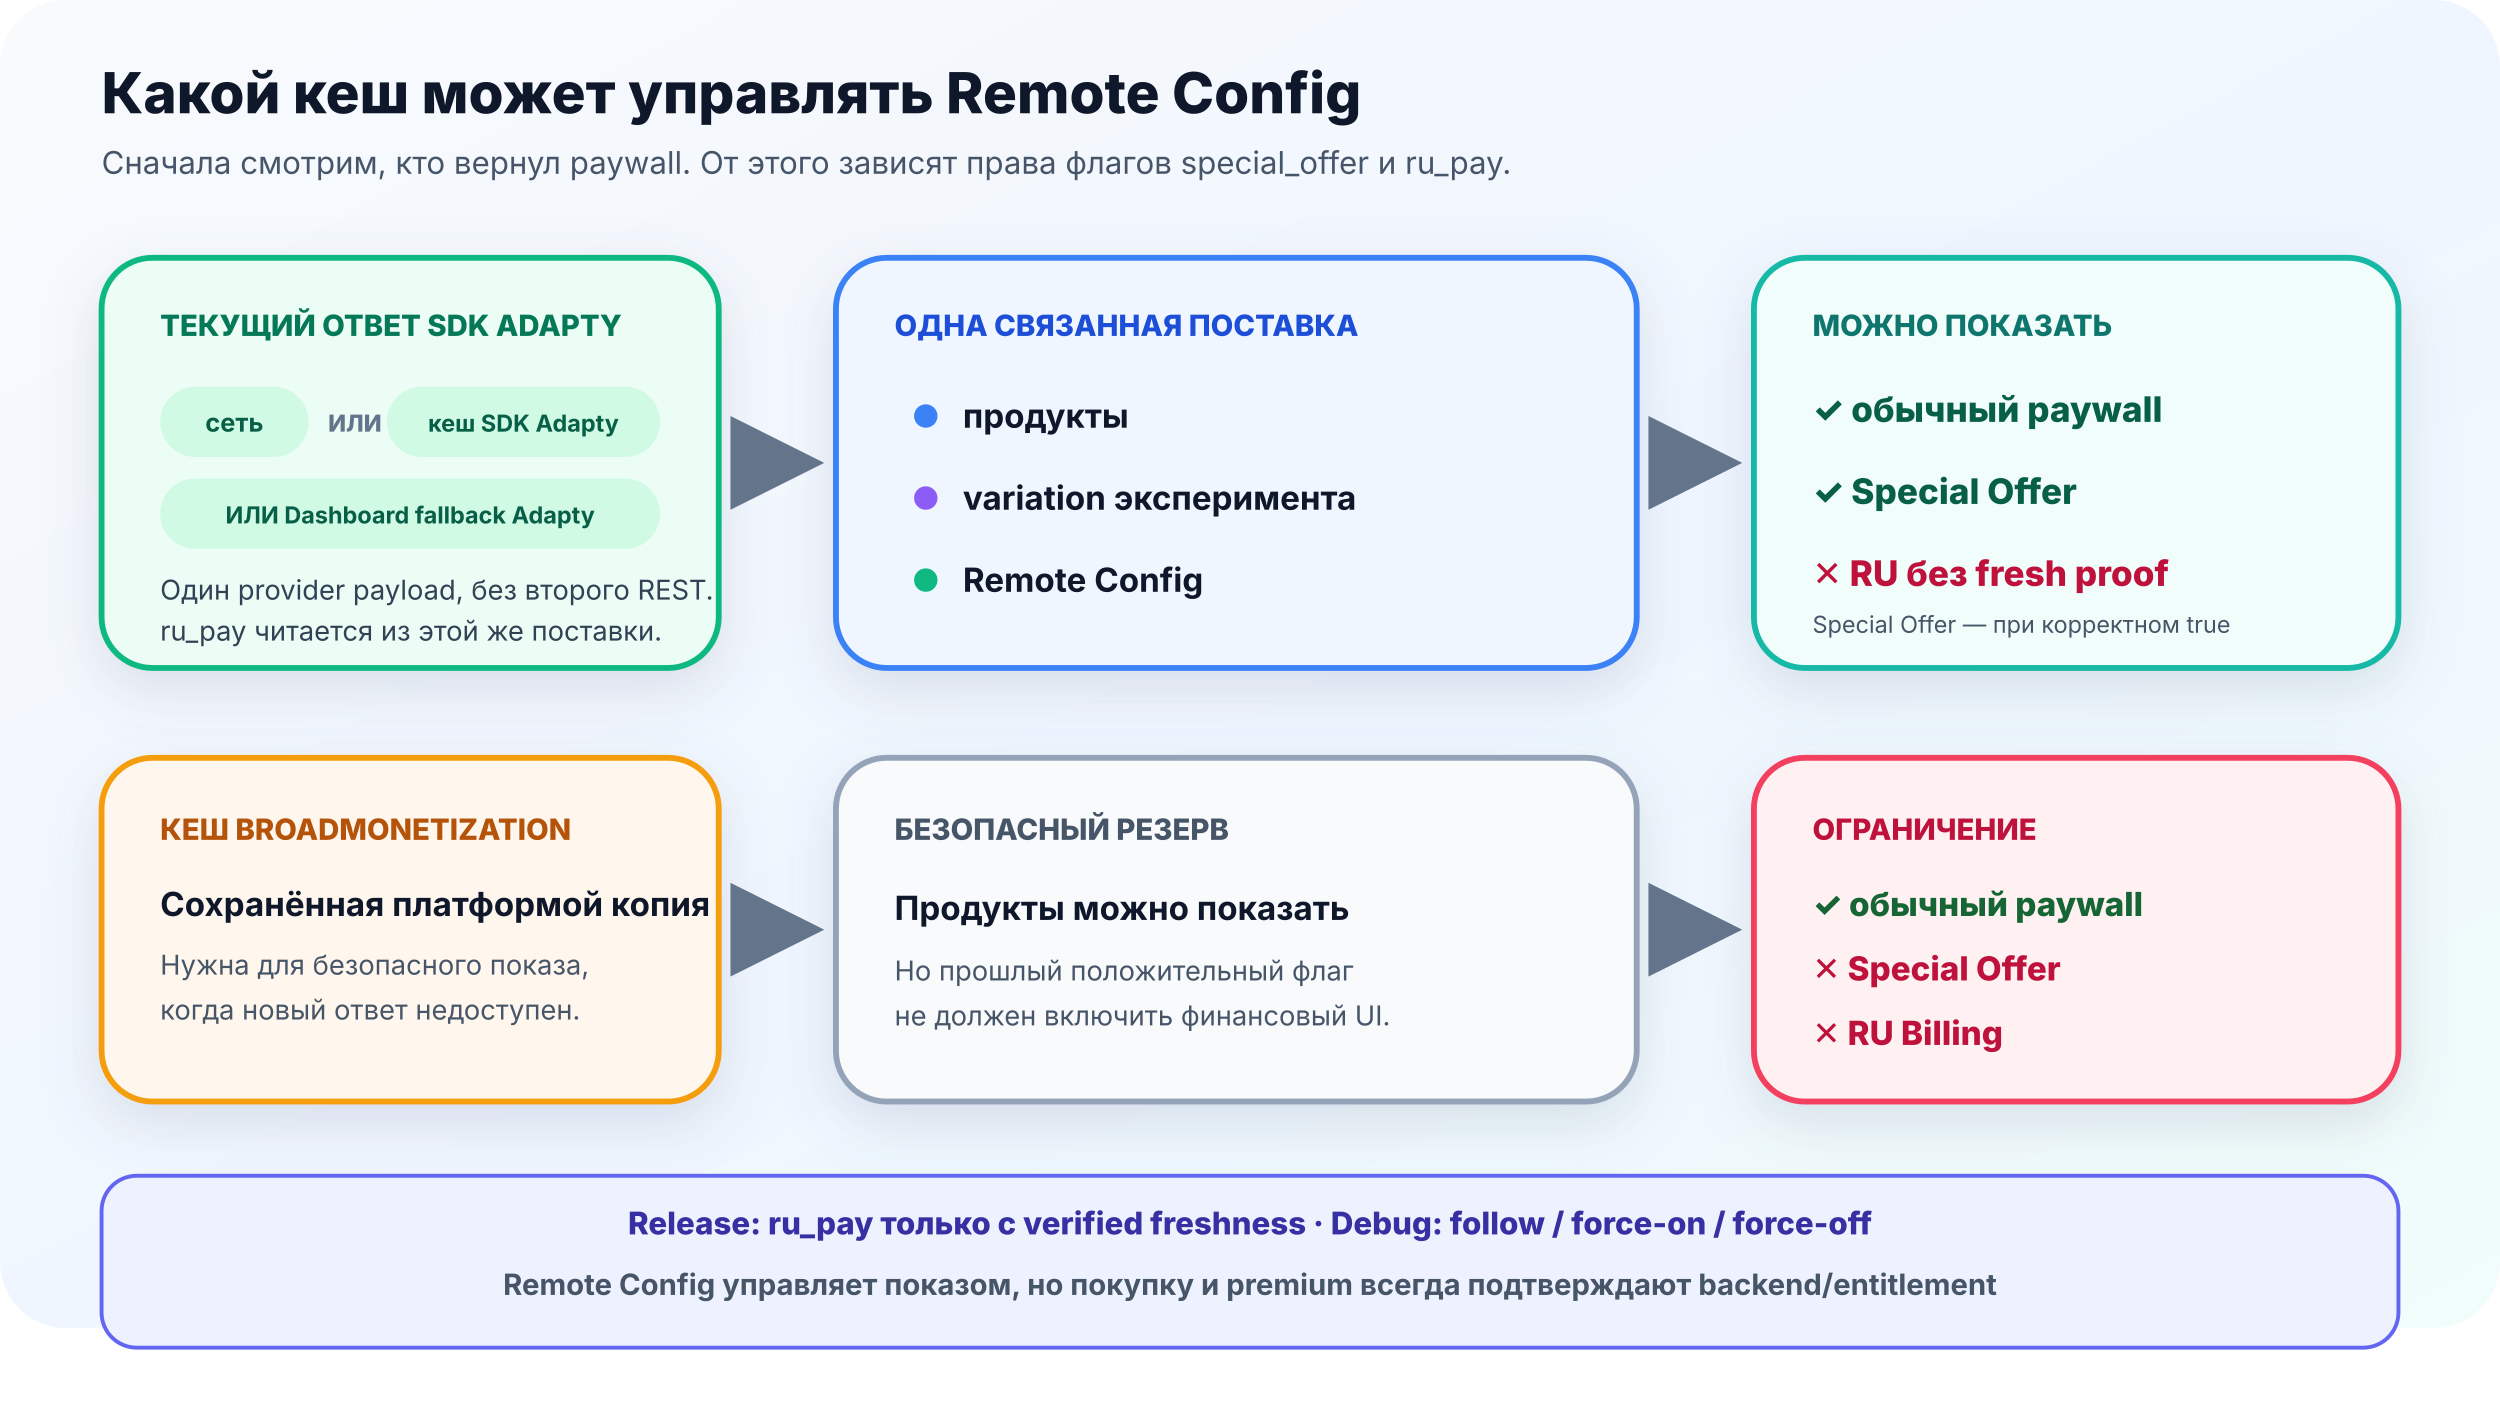
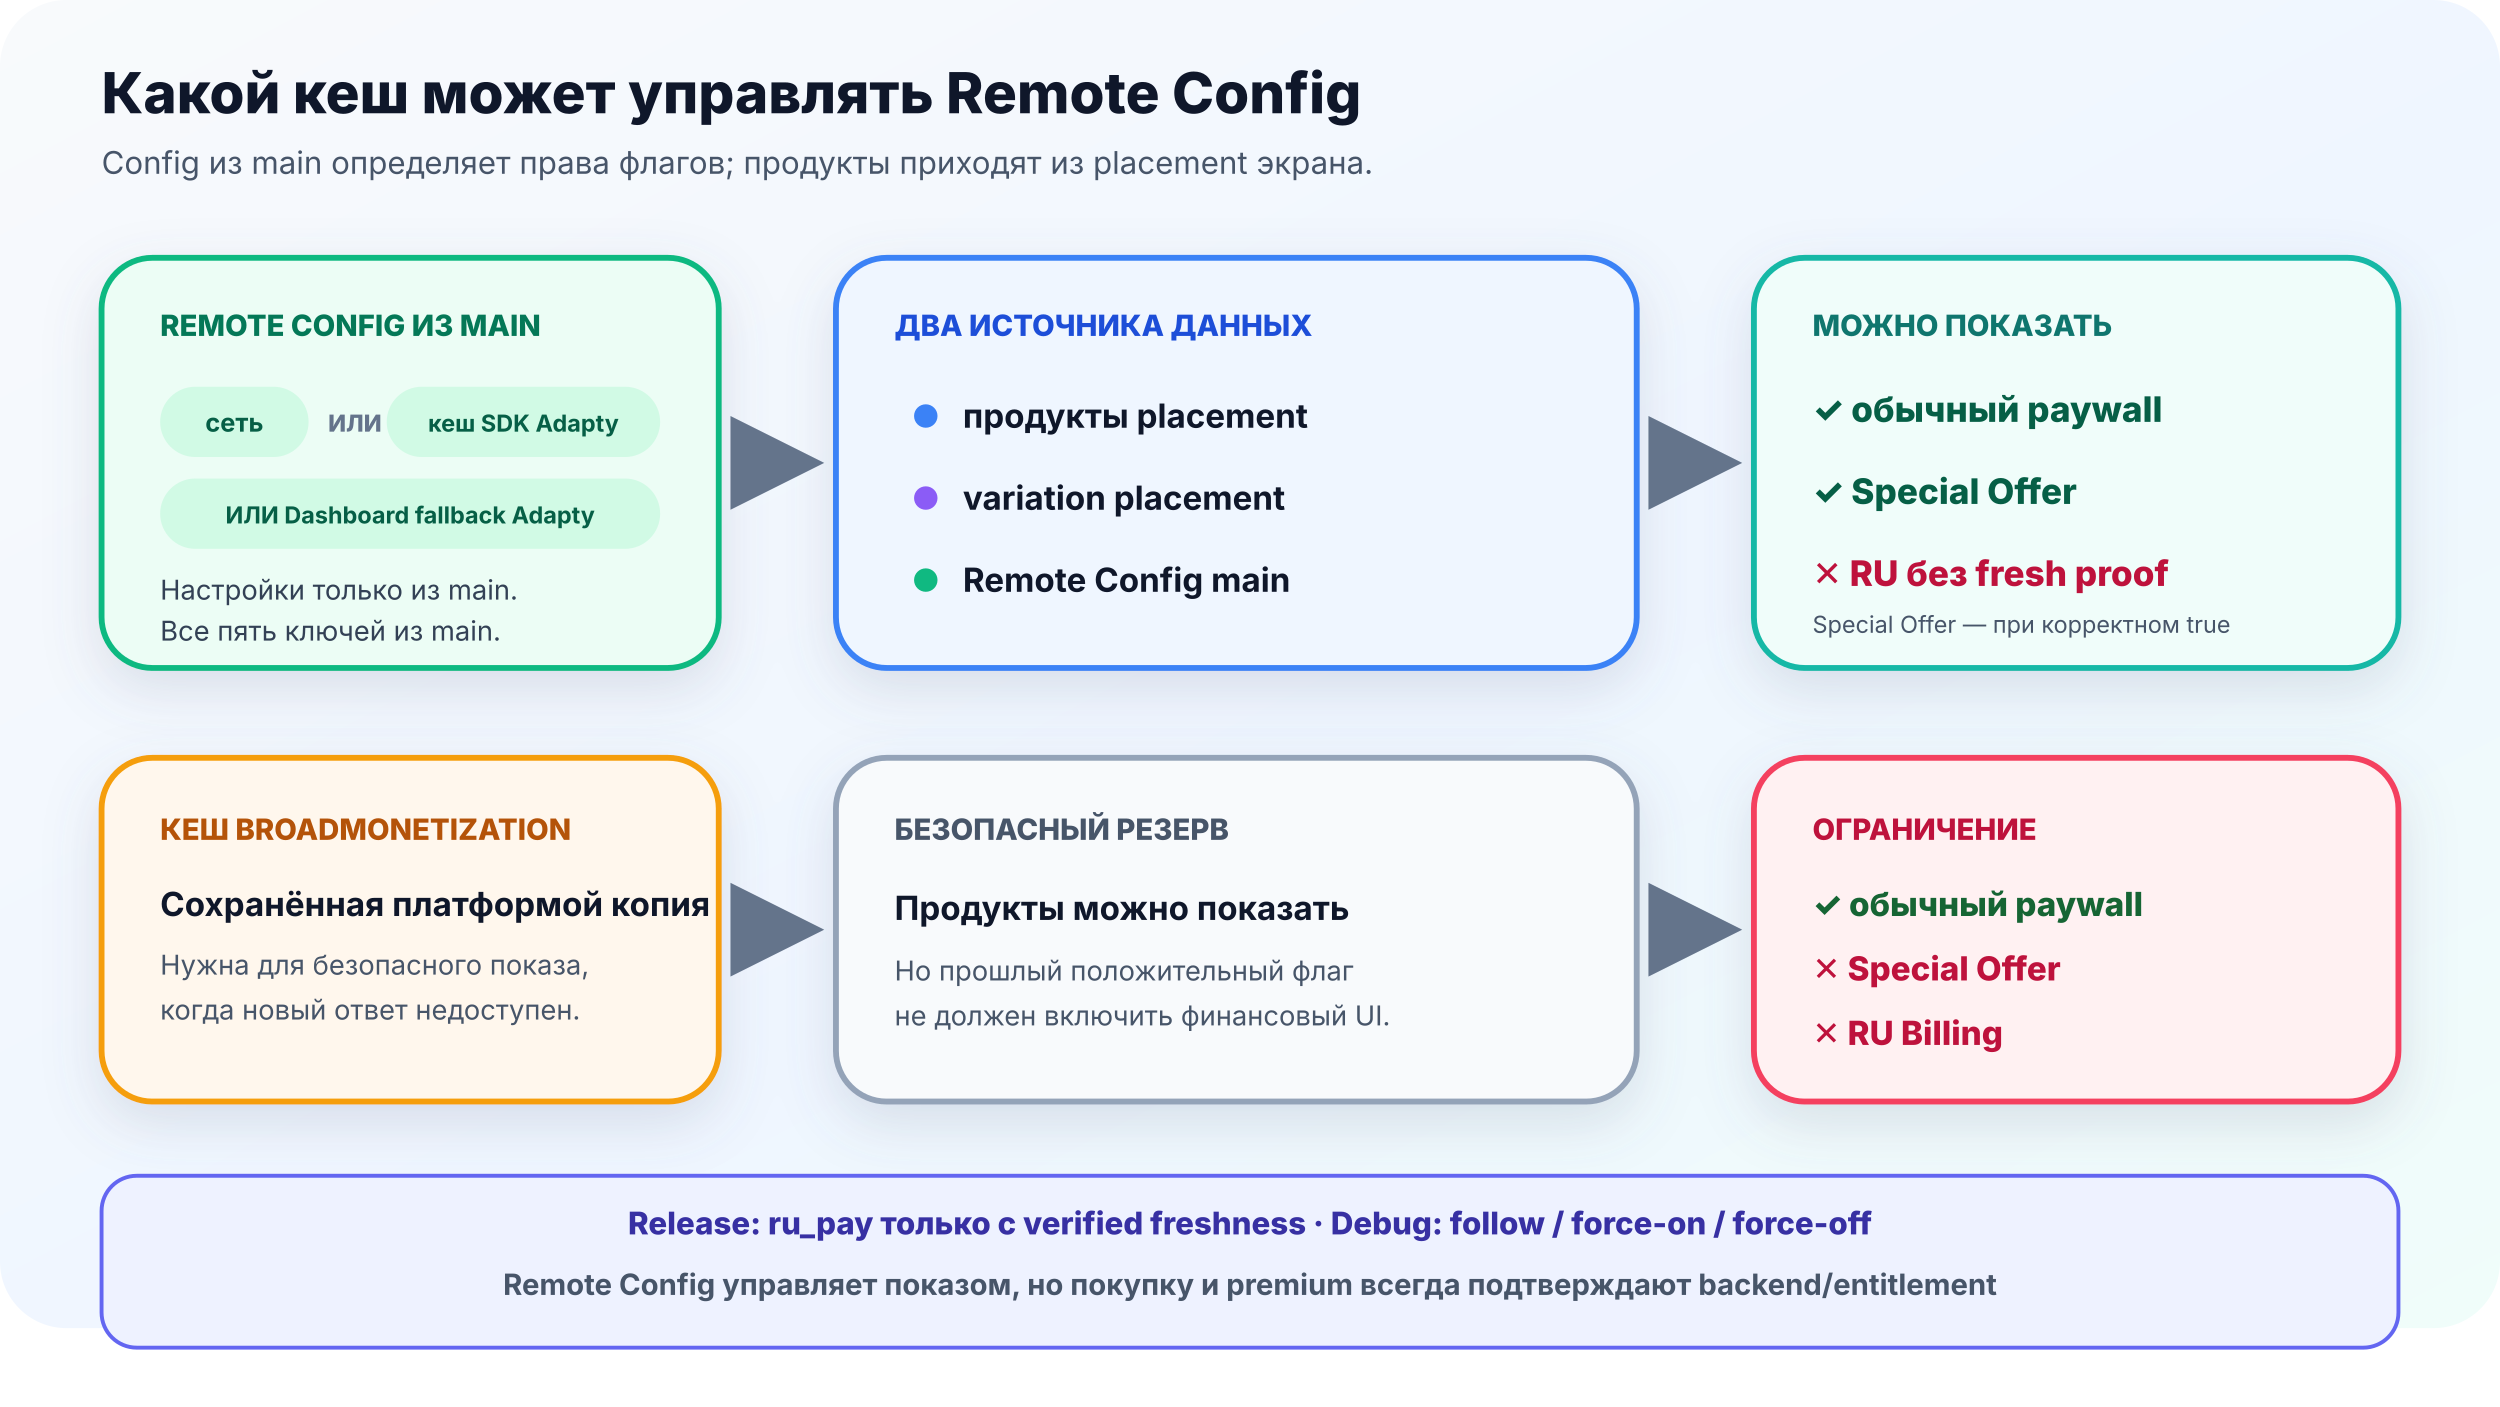
<svg xmlns="http://www.w3.org/2000/svg" width="1280" height="720" viewBox="0 0 1280 720" role="img" aria-labelledby="title description">
  <defs>
    <linearGradient id="background" x1="0" y1="0" x2="1" y2="1">
      <stop offset="0" stop-color="#F8FAFC" />
      <stop offset="0.55" stop-color="#EFF6FF" />
      <stop offset="1" stop-color="#F0FDFA" />
    </linearGradient>
    <filter id="shadow" x="-20%" y="-25%" width="140%" height="160%">
      <feDropShadow dx="0" dy="10" stdDeviation="14" flood-color="#64748B" flood-opacity="0.18" />
    </filter>
    <marker id="arrow" markerWidth="12" markerHeight="12" refX="10" refY="6" orient="auto">
      <path d="M0,0 L12,6 L0,12 Z" fill="#64748B" />
    </marker>
  </defs>
  <rect width="1280" height="680" rx="34" fill="url(#background)" />
  <text x="52" y="58" fill="#0F172A" font-family="-apple-system,BlinkMacSystemFont,Segoe UI,sans-serif" font-size="29" font-weight="800">Какой кеш может управлять Remote Config</text>
-   <text x="52" y="89" fill="#475569" font-family="-apple-system,BlinkMacSystemFont,Segoe UI,sans-serif" font-size="16">Сначала смотрим, кто вернул paywall. От этого зависят права флагов special_offer и ru_pay.</text>
+   <text x="52" y="89" fill="#475569" font-family="-apple-system,BlinkMacSystemFont,Segoe UI,sans-serif" font-size="16">Config из main определяет права флагов; продукты приходят из placement экрана.</text>
  <g filter="url(#shadow)">
    <rect x="52" y="132" width="316" height="210" rx="26" fill="#ECFDF5" stroke="#10B981" stroke-width="3" />
    <rect x="428" y="132" width="410" height="210" rx="26" fill="#EFF6FF" stroke="#3B82F6" stroke-width="3" />
    <rect x="898" y="132" width="330" height="210" rx="26" fill="#F0FDFA" stroke="#14B8A6" stroke-width="3" />
  </g>
-   <text x="82" y="172" fill="#047857" font-family="-apple-system,BlinkMacSystemFont,Segoe UI,sans-serif" font-size="15" font-weight="800">ТЕКУЩИЙ ОТВЕТ SDK ADAPTY</text>
+   <text x="82" y="172" fill="#047857" font-family="-apple-system,BlinkMacSystemFont,Segoe UI,sans-serif" font-size="15" font-weight="800">REMOTE CONFIG ИЗ MAIN</text>
  <rect x="82" y="198" width="76" height="36" rx="18" fill="#D1FAE5" />
  <text x="120" y="221" text-anchor="middle" fill="#065F46" font-family="-apple-system,BlinkMacSystemFont,Segoe UI,sans-serif" font-size="13" font-weight="700">сеть</text>
  <text x="168" y="221" fill="#64748B" font-family="-apple-system,BlinkMacSystemFont,Segoe UI,sans-serif" font-size="12" font-weight="800">ИЛИ</text>
  <rect x="198" y="198" width="140" height="36" rx="18" fill="#D1FAE5" />
  <text x="268" y="221" text-anchor="middle" fill="#065F46" font-family="-apple-system,BlinkMacSystemFont,Segoe UI,sans-serif" font-size="12" font-weight="700">кеш SDK Adapty</text>
  <rect x="82" y="245" width="256" height="36" rx="18" fill="#D1FAE5" />
  <text x="210" y="268" text-anchor="middle" fill="#065F46" font-family="-apple-system,BlinkMacSystemFont,Segoe UI,sans-serif" font-size="12" font-weight="700">ИЛИ Dashboard fallback Adapty</text>
-   <text x="82" y="307" fill="#334155" font-family="-apple-system,BlinkMacSystemFont,Segoe UI,sans-serif" font-size="14">Один provider payload, без второго REST.</text>
-   <text x="82" y="328" fill="#334155" font-family="-apple-system,BlinkMacSystemFont,Segoe UI,sans-serif" font-size="14">ru_pay читается из этой же поставки.</text>
+   <text x="82" y="307" fill="#334155" font-family="-apple-system,BlinkMacSystemFont,Segoe UI,sans-serif" font-size="14">Настройки только из main.</text>
+   <text x="82" y="328" fill="#334155" font-family="-apple-system,BlinkMacSystemFont,Segoe UI,sans-serif" font-size="14">Все пять ключей из main.</text>
  <line x1="380" y1="237" x2="414" y2="237" stroke="#64748B" stroke-width="4" marker-end="url(#arrow)" />
-   <text x="458" y="172" fill="#1D4ED8" font-family="-apple-system,BlinkMacSystemFont,Segoe UI,sans-serif" font-size="15" font-weight="800">ОДНА СВЯЗАННАЯ ПОСТАВКА</text>
+   <text x="458" y="172" fill="#1D4ED8" font-family="-apple-system,BlinkMacSystemFont,Segoe UI,sans-serif" font-size="15" font-weight="800">ДВА ИСТОЧНИКА ДАННЫХ</text>
  <circle cx="474" cy="213" r="6" fill="#3B82F6" />
-   <text x="493" y="219" fill="#0F172A" font-family="-apple-system,BlinkMacSystemFont,Segoe UI,sans-serif" font-size="17" font-weight="700">продукты</text>
+   <text x="493" y="219" fill="#0F172A" font-family="-apple-system,BlinkMacSystemFont,Segoe UI,sans-serif" font-size="17" font-weight="700">продукты placement</text>
  <circle cx="474" cy="255" r="6" fill="#8B5CF6" />
-   <text x="493" y="261" fill="#0F172A" font-family="-apple-system,BlinkMacSystemFont,Segoe UI,sans-serif" font-size="17" font-weight="700">variation эксперимента</text>
+   <text x="493" y="261" fill="#0F172A" font-family="-apple-system,BlinkMacSystemFont,Segoe UI,sans-serif" font-size="17" font-weight="700">variation placement</text>
  <circle cx="474" cy="297" r="6" fill="#10B981" />
-   <text x="493" y="303" fill="#0F172A" font-family="-apple-system,BlinkMacSystemFont,Segoe UI,sans-serif" font-size="17" font-weight="700">Remote Config</text>
+   <text x="493" y="303" fill="#0F172A" font-family="-apple-system,BlinkMacSystemFont,Segoe UI,sans-serif" font-size="17" font-weight="700">Remote Config main</text>
  <line x1="850" y1="237" x2="884" y2="237" stroke="#64748B" stroke-width="4" marker-end="url(#arrow)" />
  <text x="928" y="172" fill="#0F766E" font-family="-apple-system,BlinkMacSystemFont,Segoe UI,sans-serif" font-size="15" font-weight="800">МОЖНО ПОКАЗАТЬ</text>
  <text x="928" y="216" fill="#065F46" font-family="-apple-system,BlinkMacSystemFont,Segoe UI,sans-serif" font-size="18" font-weight="800">✓ обычный paywall</text>
  <text x="928" y="258" fill="#065F46" font-family="-apple-system,BlinkMacSystemFont,Segoe UI,sans-serif" font-size="18" font-weight="800">✓ Special Offer</text>
  <text x="928" y="300" fill="#BE123C" font-family="-apple-system,BlinkMacSystemFont,Segoe UI,sans-serif" font-size="18" font-weight="800">✕ RU без fresh proof</text>
  <text x="928" y="324" fill="#475569" font-family="-apple-system,BlinkMacSystemFont,Segoe UI,sans-serif" font-size="12">Special Offer — при корректном true</text>
  <g filter="url(#shadow)">
    <rect x="52" y="388" width="316" height="176" rx="26" fill="#FFF7ED" stroke="#F59E0B" stroke-width="3" />
    <rect x="428" y="388" width="410" height="176" rx="26" fill="#F8FAFC" stroke="#94A3B8" stroke-width="3" />
    <rect x="898" y="388" width="330" height="176" rx="26" fill="#FFF1F2" stroke="#F43F5E" stroke-width="3" />
  </g>
  <text x="82" y="430" fill="#B45309" font-family="-apple-system,BlinkMacSystemFont,Segoe UI,sans-serif" font-size="15" font-weight="800">КЕШ BROADMONETIZATION</text>
  <text x="82" y="469" fill="#0F172A" font-family="-apple-system,BlinkMacSystemFont,Segoe UI,sans-serif" font-size="17" font-weight="700">Сохранённая платформой копия</text>
  <text x="82" y="499" fill="#475569" font-family="-apple-system,BlinkMacSystemFont,Segoe UI,sans-serif" font-size="14">Нужна для безопасного показа,</text>
  <text x="82" y="522" fill="#475569" font-family="-apple-system,BlinkMacSystemFont,Segoe UI,sans-serif" font-size="14">когда новый ответ недоступен.</text>
  <line x1="380" y1="476" x2="414" y2="476" stroke="#64748B" stroke-width="4" marker-end="url(#arrow)" />
  <text x="458" y="430" fill="#475569" font-family="-apple-system,BlinkMacSystemFont,Segoe UI,sans-serif" font-size="15" font-weight="800">БЕЗОПАСНЫЙ РЕЗЕРВ</text>
  <text x="458" y="471" fill="#0F172A" font-family="-apple-system,BlinkMacSystemFont,Segoe UI,sans-serif" font-size="17" font-weight="700">Продукты можно показать</text>
  <text x="458" y="502" fill="#475569" font-family="-apple-system,BlinkMacSystemFont,Segoe UI,sans-serif" font-size="14">Но прошлый положительный флаг</text>
  <text x="458" y="525" fill="#475569" font-family="-apple-system,BlinkMacSystemFont,Segoe UI,sans-serif" font-size="14">не должен включить финансовый UI.</text>
  <line x1="850" y1="476" x2="884" y2="476" stroke="#64748B" stroke-width="4" marker-end="url(#arrow)" />
  <text x="928" y="430" fill="#BE123C" font-family="-apple-system,BlinkMacSystemFont,Segoe UI,sans-serif" font-size="15" font-weight="800">ОГРАНИЧЕНИЕ</text>
  <text x="928" y="469" fill="#166534" font-family="-apple-system,BlinkMacSystemFont,Segoe UI,sans-serif" font-size="17" font-weight="800">✓ обычный paywall</text>
  <text x="928" y="502" fill="#BE123C" font-family="-apple-system,BlinkMacSystemFont,Segoe UI,sans-serif" font-size="17" font-weight="800">✕ Special Offer</text>
  <text x="928" y="535" fill="#BE123C" font-family="-apple-system,BlinkMacSystemFont,Segoe UI,sans-serif" font-size="17" font-weight="800">✕ RU Billing</text>
  <rect x="52" y="602" width="1176" height="88" rx="18" fill="#EEF2FF" stroke="#6366F1" stroke-width="2" />
  <text x="640" y="632" text-anchor="middle" fill="#3730A3" font-family="-apple-system,BlinkMacSystemFont,Segoe UI,sans-serif" font-size="16" font-weight="800">Release: ru_pay только с verified freshness · Debug: follow / force-on / force-off</text>
  <text x="640" y="663" text-anchor="middle" fill="#475569" font-family="-apple-system,BlinkMacSystemFont,Segoe UI,sans-serif" font-size="15" font-weight="700">Remote Config управляет показом, но покупку и premium всегда подтверждают backend/entitlement</text>
</svg>
